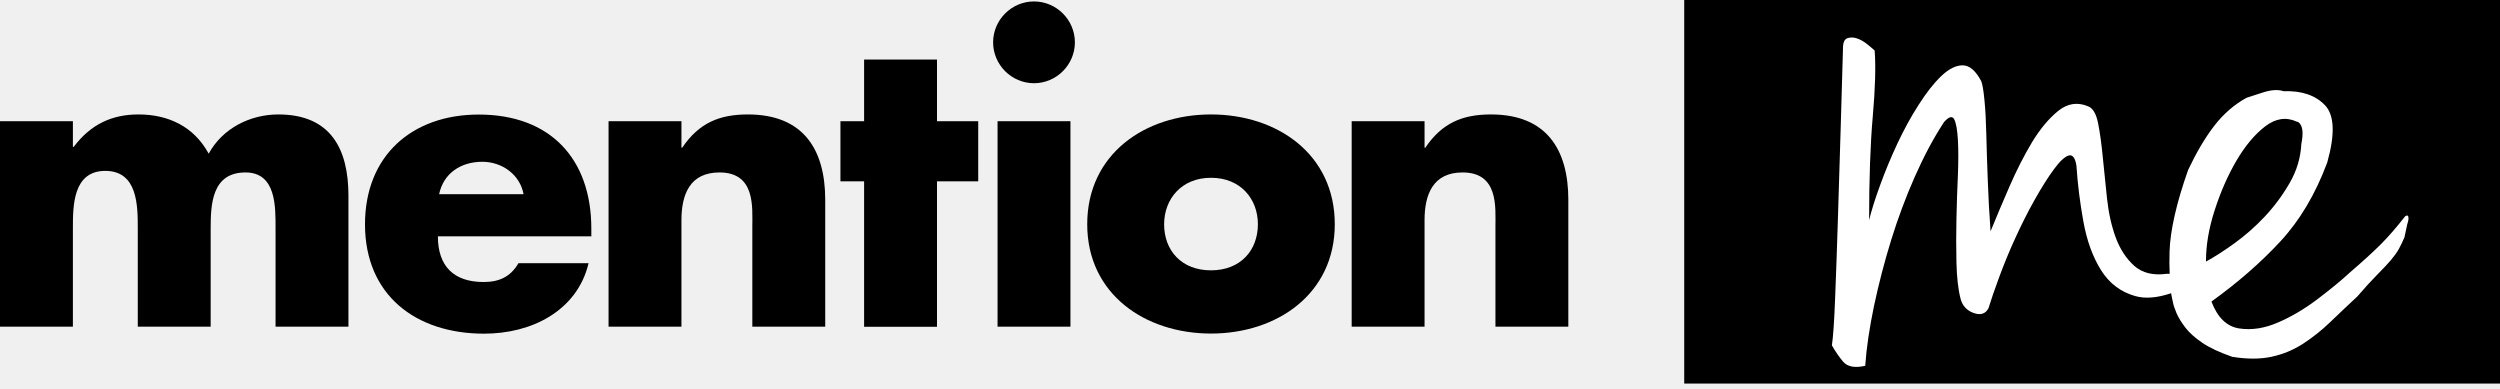
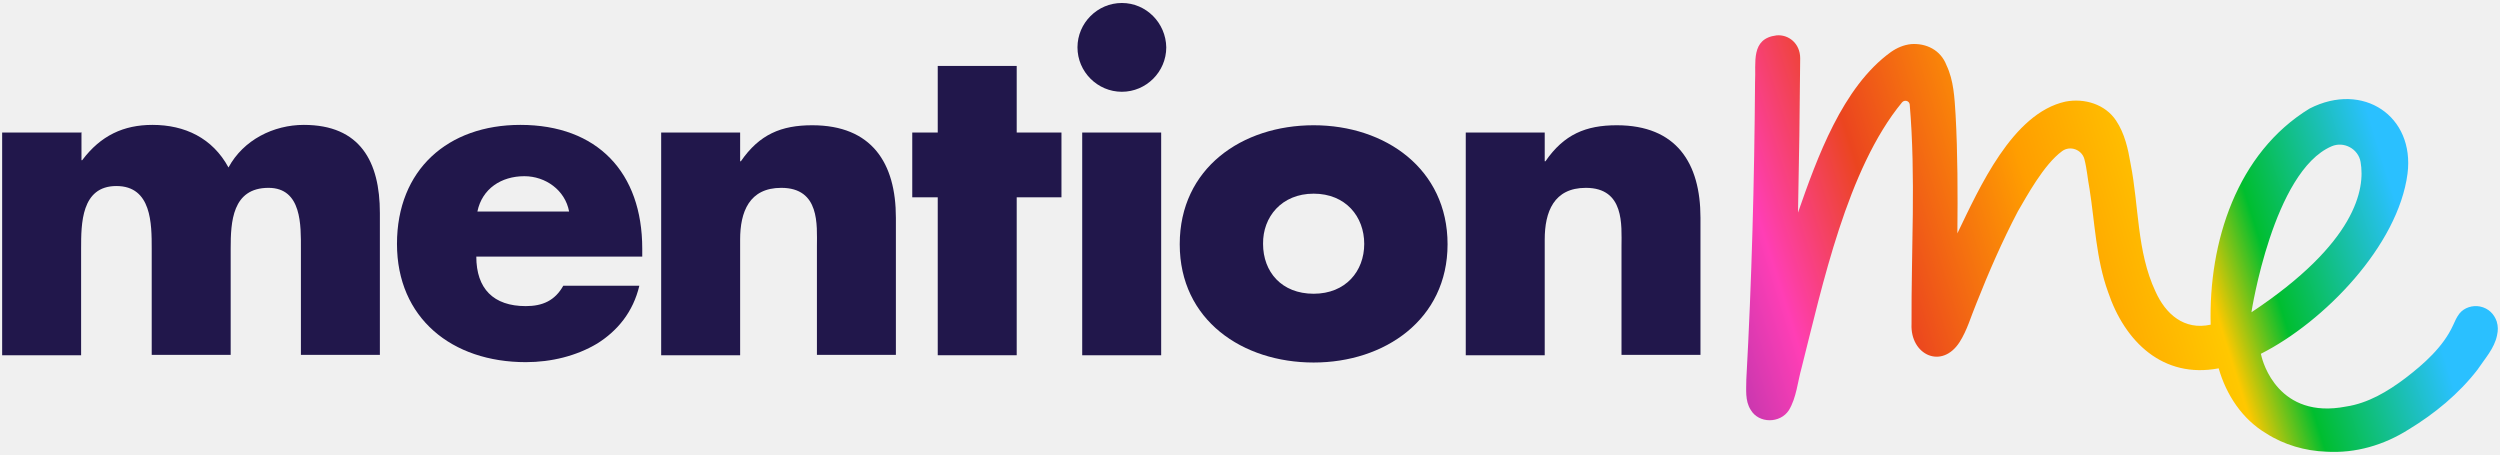
- <svg xmlns="http://www.w3.org/2000/svg" width="225" height="35" viewBox="0 0 225 35" fill="none">
-   <path d="M6.56 10.91H0V29.4H6.56V20.57C6.56 18.52 6.56 15.38 9.48 15.38C12.4 15.38 12.4 18.52 12.4 20.57V29.4H18.96V20.57C18.96 18.37 19.07 15.52 22.1 15.52C24.88 15.52 24.8 18.66 24.8 20.57V29.4H31.36V17.62C31.36 13.37 29.74 10.3 25.05 10.3C22.53 10.3 20.04 11.53 18.78 13.83C17.45 11.38 15.14 10.3 12.47 10.3C10.09 10.3 8.18 11.17 6.63 13.22H6.56V10.91Z" fill="black" />
-   <path d="M39.52 17.48C39.92 15.57 41.5 14.56 43.41 14.56C45.18 14.56 46.8 15.71 47.12 17.48H39.52ZM53.22 20.58C53.22 14.27 49.51 10.31 43.09 10.31C37.07 10.31 32.85 14.02 32.85 20.19C32.85 26.57 37.43 30.03 43.56 30.03C45.69 30.03 47.78 29.53 49.47 28.48C51.16 27.43 52.46 25.85 52.97 23.69H46.66C45.94 24.92 44.93 25.38 43.52 25.38C40.82 25.38 39.41 23.94 39.41 21.27H53.22V20.58Z" fill="black" />
-   <path d="M61.33 10.91H54.77V29.4H61.33V19.81C61.33 17.5 62.09 15.52 64.75 15.52C67.99 15.52 67.71 18.62 67.71 20.39V29.4H74.27V17.98C74.27 13.44 72.29 10.3 67.31 10.3C64.75 10.3 62.91 11.06 61.4 13.29H61.33V10.91Z" fill="black" />
-   <path d="M84.33 16.32H88.04V10.91H84.33V5.36H77.77V10.91H75.64V16.32H77.77V29.41H84.33V16.32Z" fill="black" />
-   <path d="M96.34 10.91H89.78V29.4H96.34V10.91ZM93.06 0.13C91.04 0.13 89.38 1.79 89.38 3.81C89.38 5.83 91.04 7.49 93.06 7.49C95.08 7.49 96.74 5.83 96.74 3.81C96.74 1.79 95.08 0.13 93.06 0.13Z" fill="black" />
-   <path d="M108.99 10.3C103.04 10.3 97.85 13.87 97.85 20.18C97.85 26.49 103.08 30.02 108.99 30.02C114.94 30.02 120.13 26.45 120.13 20.18C120.13 13.87 114.94 10.3 108.99 10.3ZM108.99 16C111.66 16 113.21 17.91 113.21 20.18C113.21 22.52 111.66 24.33 108.99 24.33C106.32 24.33 104.77 22.53 104.77 20.18C104.78 17.91 106.33 16 108.99 16Z" fill="black" />
-   <path d="M128.21 10.91H121.65V29.4H128.21V19.81C128.21 17.5 128.97 15.52 131.63 15.52C134.87 15.52 134.59 18.62 134.59 20.39V29.4H141.15V17.98C141.15 13.44 139.17 10.3 134.19 10.3C131.63 10.3 129.79 11.06 128.28 13.29H128.21V10.91Z" fill="black" />
-   <path d="M225 0H151.58V34.52H225V0Z" fill="black" />
-   <path d="M216.75 19.51C216.72 19.37 216.62 19.36 216.46 19.47C215.68 20.47 214.94 21.32 214.25 22.01C213.55 22.71 212.62 23.55 211.46 24.55C210.74 25.22 209.79 26 208.62 26.89C207.45 27.78 206.26 28.49 205.03 29.02C203.81 29.55 202.64 29.73 201.53 29.56C200.42 29.39 199.58 28.59 199.03 27.14C201.42 25.42 203.49 23.61 205.24 21.72C206.99 19.83 208.39 17.47 209.45 14.63C210.17 12.07 210.1 10.35 209.24 9.46C208.38 8.57 207.14 8.15 205.53 8.21C205.03 8.04 204.39 8.08 203.61 8.34C202.83 8.59 202.36 8.74 202.19 8.8C201.08 9.41 200.1 10.26 199.27 11.34C198.44 12.42 197.66 13.75 196.93 15.3C195.87 18.3 195.32 20.75 195.26 22.64C195.24 23.37 195.24 24.03 195.27 24.64C195.19 24.64 195.1 24.64 195.01 24.64C193.79 24.81 192.81 24.57 192.09 23.93C191.37 23.29 190.81 22.44 190.42 21.39C190.03 20.33 189.77 19.15 189.63 17.85C189.49 16.54 189.37 15.31 189.25 14.14C189.14 12.97 189 11.96 188.83 11.1C188.66 10.24 188.36 9.72 187.91 9.56C186.96 9.17 186.07 9.31 185.24 9.98C184.41 10.65 183.63 11.58 182.9 12.77C182.18 13.97 181.5 15.3 180.86 16.77C180.22 18.24 179.65 19.59 179.15 20.82C179.04 19.26 178.95 17.73 178.9 16.23C178.84 14.73 178.8 13.37 178.77 12.14C178.74 10.92 178.69 9.87 178.6 9.01C178.52 8.15 178.42 7.58 178.31 7.3C177.81 6.36 177.25 5.88 176.64 5.88C176.03 5.88 175.39 6.2 174.72 6.84C174.05 7.48 173.37 8.34 172.68 9.43C171.98 10.51 171.35 11.68 170.76 12.93C170.18 14.18 169.66 15.42 169.22 16.64C168.77 17.86 168.44 18.92 168.22 19.81C168.22 16.09 168.33 12.97 168.55 10.47C168.77 7.97 168.83 5.99 168.72 4.55C168.61 4.44 168.4 4.26 168.09 4.01C167.78 3.76 167.48 3.58 167.17 3.47C166.86 3.36 166.57 3.34 166.29 3.43C166.01 3.51 165.87 3.81 165.87 4.31C165.81 6.37 165.74 8.79 165.66 11.57C165.58 14.35 165.49 17.08 165.41 19.74C165.33 22.41 165.24 24.79 165.16 26.87C165.08 28.96 164.98 30.36 164.87 31.08C165.15 31.58 165.48 32.07 165.87 32.54C166.26 33.01 166.93 33.14 167.87 32.92C167.98 31.31 168.25 29.51 168.66 27.54C169.08 25.57 169.59 23.59 170.2 21.62C170.81 19.65 171.52 17.74 172.33 15.91C173.14 14.08 174.01 12.44 174.96 10.99C175.4 10.49 175.71 10.41 175.88 10.74C176.05 11.07 176.16 11.69 176.21 12.58C176.26 13.47 176.26 14.54 176.21 15.79C176.15 17.04 176.11 18.33 176.08 19.67C176.05 21 176.05 22.33 176.08 23.63C176.11 24.94 176.23 26.04 176.46 26.92C176.63 27.53 177.02 27.95 177.63 28.17C178.24 28.39 178.69 28.25 178.96 27.75C179.18 27.03 179.5 26.1 179.92 24.96C180.34 23.82 180.82 22.64 181.38 21.42C181.94 20.2 182.52 19.04 183.13 17.96C183.74 16.88 184.31 15.97 184.84 15.25C185.37 14.53 185.81 14.11 186.17 14C186.53 13.89 186.77 14.2 186.88 14.92C186.99 16.59 187.2 18.27 187.51 19.97C187.82 21.67 188.34 23.11 189.09 24.31C189.84 25.51 190.87 26.28 192.18 26.65C193.08 26.9 194.15 26.81 195.4 26.39C195.45 26.67 195.5 26.94 195.56 27.19C195.61 27.47 195.73 27.8 195.89 28.19C196.06 28.58 196.32 29.01 196.68 29.48C197.04 29.95 197.56 30.41 198.22 30.86C198.89 31.31 199.78 31.72 200.89 32.11C202.22 32.33 203.41 32.33 204.43 32.11C205.46 31.89 206.4 31.5 207.27 30.94C208.13 30.38 208.95 29.73 209.73 28.98C210.51 28.23 211.31 27.47 212.15 26.69C212.87 25.86 213.48 25.19 213.98 24.69C214.48 24.19 214.88 23.76 215.19 23.4C215.49 23.04 215.73 22.71 215.9 22.4C216.07 22.1 216.23 21.75 216.4 21.36C216.51 20.86 216.59 20.47 216.65 20.19C216.77 19.85 216.78 19.65 216.75 19.51ZM199.32 18.92C199.85 17.28 200.5 15.79 201.28 14.46C202.06 13.13 202.92 12.1 203.87 11.37C204.81 10.65 205.76 10.51 206.71 10.95C206.82 10.95 206.93 11.03 207.04 11.2C207.26 11.53 207.29 12.12 207.12 12.95C207.06 14.17 206.72 15.34 206.08 16.45C205.44 17.56 204.69 18.58 203.83 19.49C202.97 20.41 202.05 21.21 201.08 21.91C200.11 22.61 199.26 23.15 198.54 23.54C198.53 22.11 198.79 20.56 199.32 18.92Z" fill="white" />
+ <svg xmlns="http://www.w3.org/2000/svg" id="Layer_1" viewBox="0 0 687 125">
+   <defs>
+     <style>.cls-1{fill:url(#linear-gradient);}.cls-2{fill:#21174b;}</style>
+     <linearGradient id="linear-gradient" x1="463.82" y1="99.34" x2="670.07" y2="34.76" gradientTransform="matrix(1, 0, 0, 1, 0, 0)" gradientUnits="userSpaceOnUse">
+       <stop offset="0" stop-color="#fff" />
+       <stop offset="0" stop-color="#a733ab" />
+       <stop offset=".14" stop-color="#ff3eb5" />
+       <stop offset=".28" stop-color="#eb451f" />
+       <stop offset=".48" stop-color="#ff9e00" />
+       <stop offset=".66" stop-color="#ffc800" />
+       <stop offset=".74" stop-color="#00be2f" />
+       <stop offset=".92" stop-color="#2ac0ff" />
+     </linearGradient>
+   </defs>
+   <g>
+     <path class="cls-2" d="M22.29,36.42H.59v61.2H22.29v-29.3c0-6.8,0-17.2,9.7-17.2s9.7,10.4,9.7,17.2v29.2h21.7v-29.2c0-7.3,.4-16.7,10.4-16.7,9.2,0,8.9,10.4,8.9,16.7v29.2h21.7V58.52c0-14.1-5.4-24.2-20.9-24.2-8.3,0-16.6,4.1-20.7,11.7-4.4-8.1-12-11.7-20.9-11.7-7.9,0-14.2,2.9-19.3,9.7h-.2v-7.7s-.1,0-.1,.1Z" />
+     <path class="cls-2" d="M131.19,58.12c1.3-6.3,6.6-9.7,12.9-9.7,5.8,0,11.2,3.8,12.3,9.7h-25.2Zm45.3,10.2c0-20.9-12.3-34-33.5-34-19.9,0-33.9,12.3-33.9,32.7s15.1,32.5,35.4,32.5c7,0,13.9-1.7,19.6-5.1,5.6-3.5,9.9-8.7,11.6-15.9h-20.9c-2.3,4.1-5.7,5.6-10.3,5.6-8.9,0-13.6-4.8-13.6-13.6h45.6v-2.2Z" />
+     <path class="cls-2" d="M203.39,36.42h-21.7v61.2h21.7v-31.8c0-7.6,2.5-14.2,11.3-14.2,10.7,0,9.8,10.3,9.8,16.1v29.8h21.7V59.82c0-15-6.6-25.4-23-25.4-8.5,0-14.5,2.5-19.6,9.9h-.2v-7.9Z" />
+     <polygon class="cls-2" points="279.39 54.22 291.69 54.22 291.69 36.42 279.39 36.42 279.39 18.12 257.69 18.12 257.69 36.42 250.69 36.42 250.69 54.22 257.69 54.22 257.69 97.62 279.39 97.62 279.39 54.22" />
+     <path class="cls-2" d="M319.09,36.42h-21.7v61.2h21.7V36.42ZM308.29,.82c-6.7,0-12.2,5.5-12.2,12.2s5.5,12.2,12.2,12.2,12.2-5.5,12.2-12.2c-.1-6.7-5.5-12.2-12.2-12.2" />
+     <path class="cls-2" d="M360.99,34.42c-19.7,0-36.8,11.8-36.8,32.7s17.3,32.5,36.8,32.5,36.8-11.8,36.8-32.5-17.1-32.7-36.8-32.7m0,18.8c8.8,0,13.9,6.3,13.9,13.8s-5.1,13.7-13.9,13.7-13.9-6-13.9-13.7c-.1-7.4,5.1-13.8,13.9-13.8" />
+     <path class="cls-2" d="M424.49,36.42h-21.7v61.2h21.7v-31.8c0-7.6,2.5-14.2,11.3-14.2,10.7,0,9.8,10.3,9.8,16.1v29.8h21.7V59.82c0-15-6.6-25.4-23-25.4-8.5,0-14.5,2.5-19.6,9.9h-.2v-7.9h0Z" />
+   </g>
+   <path class="cls-1" d="M686.09,88.32c-.7-2-2.2-3.6-4.6-4.1-2-.4-4.3,.3-5.6,1.9-.8,1-1.3,2.2-1.8,3.3-2.7,5.9-8,10.6-13.1,14.5-4.9,3.7-10.3,6.9-16.3,7.8-18.5,3.6-22.9-12.1-23.3-14.1,0-.1-.1-.2-.1-.4,17.4-8.8,37.7-29.7,40.3-49.5,2-15.8-12.2-25.4-26.9-17.9-20,12.2-27.8,36.7-27.2,59.4-7.3,1.6-12.4-2.9-15.2-9.2-5.1-10.9-4.5-23.4-6.8-35-.7-4.1-1.6-8.3-4-11.9-3-4.5-8.7-6.2-13.9-5.2-14.6,3.2-23.7,23.8-29.7,36.2,.1-10.9,.1-21.8-.5-32.7-.3-4.6-.5-9.3-2.5-13.5-1.6-4.2-5.6-6.1-9.7-5.8-2,.2-3.9,1-5.6,2.2-13.3,9.6-20.3,29.2-25.5,44.1,.3-14.3,.5-28.1,.6-42.4,0-4.1-3.2-6.6-6.5-6.3-7.2,.9-5.6,7.5-5.9,12.8-.2,27.3-.9,54.5-2.4,81.7,0,2.8-.4,5.9,1.2,8.4,2.2,3.8,8.1,3.8,10.5,.1,2.1-3.5,2.4-7.8,3.5-11.7,5.7-22.5,12.5-54.6,27.6-72.9,.7-.8,2-.4,2.1,.6,1.7,20,.4,40.2,.5,60.3-.4,8.5,8.3,12.6,13.2,5,2.1-3.3,3.1-7,4.6-10.6,3.4-8.6,7.1-17.1,11.4-25.3,2.3-3.9,7.1-12.9,12.2-16.6,2.2-1.6,5.4-.4,6.1,2.2,.7,2.7,.9,5.5,1.4,8.1,1.5,9.5,1.8,19.3,5.1,28.4,4.6,13.7,15.1,23.9,30.4,21,2.1,7.3,6.5,14,13.1,17.9,4.8,3.1,10.7,4.8,16.4,5,8.1,.5,15.9-1.8,22.7-6.1,7.1-4.3,13.8-9.8,18.9-16.4,2-3,4.7-5.9,5.4-9.5,.3-1.3,.3-2.5-.1-3.8Zm-115.1-48.4s.1,0,0,0h0q.1,0,0,0Zm69.7,.3c3.4-1.5,7.4,.7,8,4.3,1.3,7.4-1.2,22.2-30,41.3h0c0-.1,6-38.7,22-45.6Z" />
</svg>
